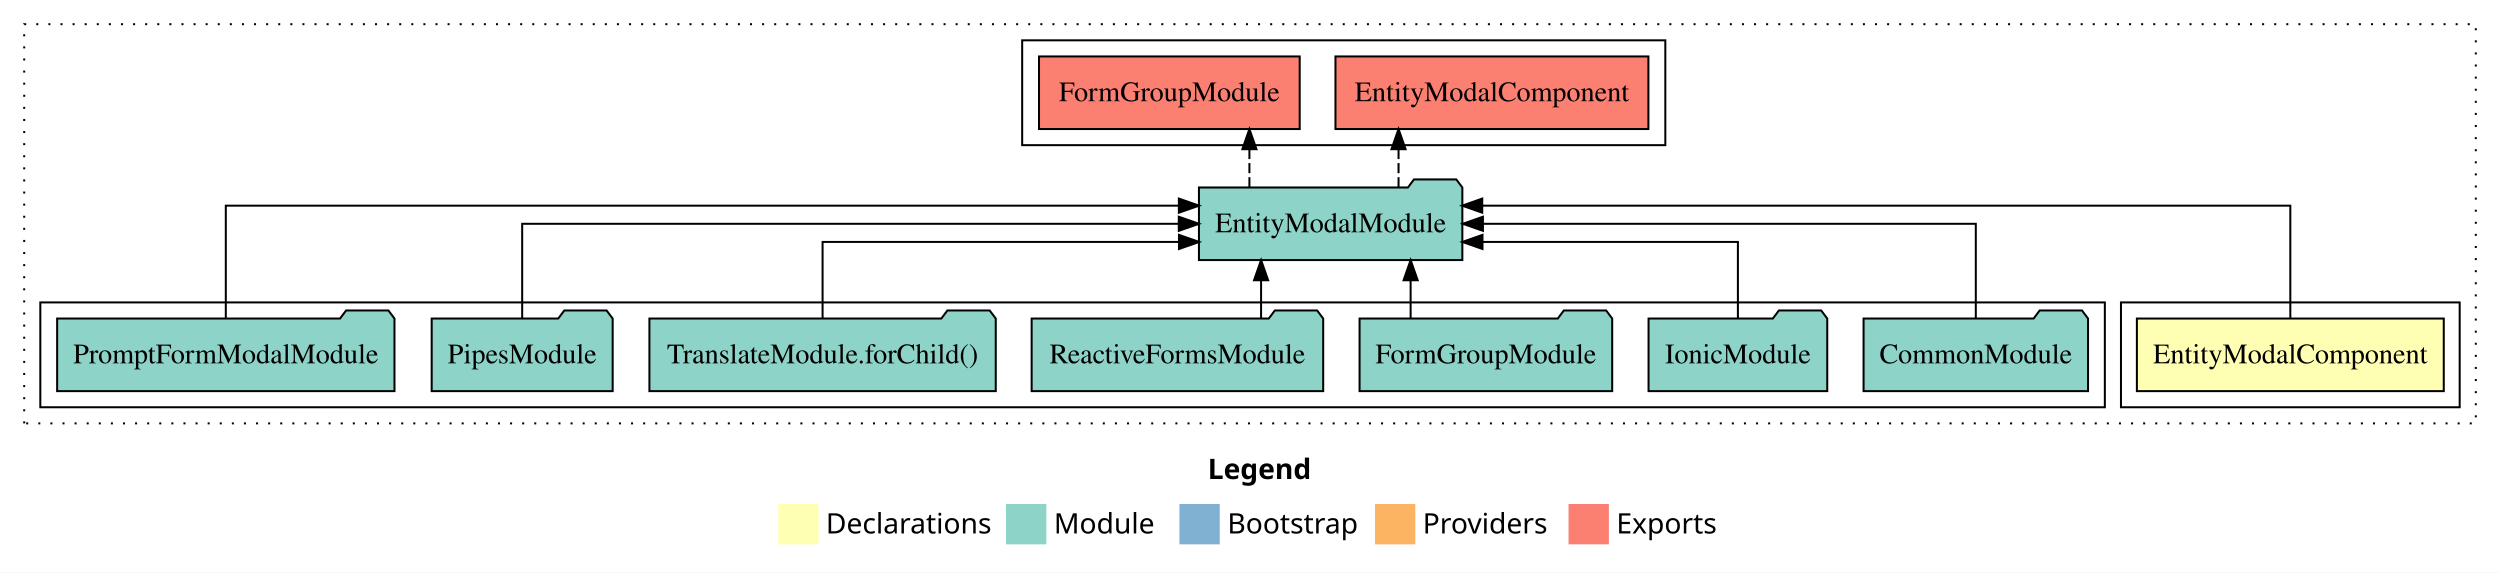
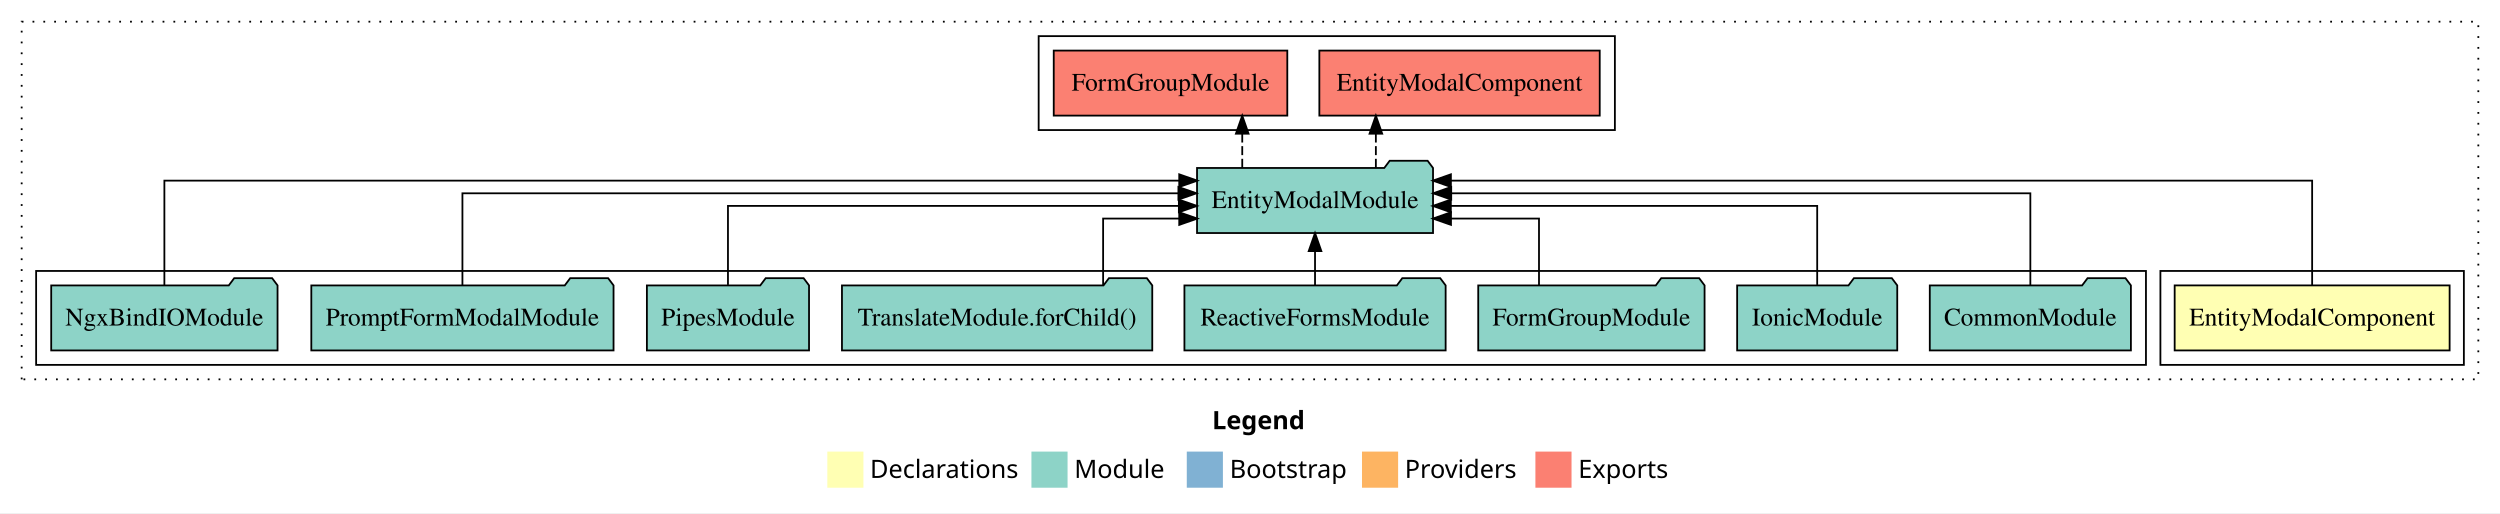
- <svg xmlns="http://www.w3.org/2000/svg" width="1240pt" height="284pt" viewBox="0.00 0.00 1240.00 284.00">
+ <svg xmlns="http://www.w3.org/2000/svg" width="1384pt" height="284pt" viewBox="0.00 0.00 1384.00 284.00">
  <g id="graph0" class="graph" transform="scale(1 1) rotate(0) translate(4 280)">
-     <polygon fill="#ffffff" stroke="transparent" points="-4,4 -4,-280 1236,-280 1236,4 -4,4" />
-     <text text-anchor="start" x="595.009" y="-42.4" font-family="sans-serif" font-weight="bold" font-size="14.00" fill="#000000">Legend</text>
-     <polygon fill="#ffffb3" stroke="transparent" points="382,-10 382,-30 402,-30 402,-10 382,-10" />
-     <text text-anchor="start" x="405.629" y="-15.4" font-family="sans-serif" font-size="14.00" fill="#000000">  Declarations</text>
-     <polygon fill="#8dd3c7" stroke="transparent" points="495,-10 495,-30 515,-30 515,-10 495,-10" />
-     <text text-anchor="start" x="518.725" y="-15.4" font-family="sans-serif" font-size="14.00" fill="#000000">  Module</text>
-     <polygon fill="#80b1d3" stroke="transparent" points="581,-10 581,-30 601,-30 601,-10 581,-10" />
-     <text text-anchor="start" x="604.781" y="-15.4" font-family="sans-serif" font-size="14.00" fill="#000000">  Bootstrap</text>
-     <polygon fill="#fdb462" stroke="transparent" points="678,-10 678,-30 698,-30 698,-10 678,-10" />
-     <text text-anchor="start" x="701.673" y="-15.4" font-family="sans-serif" font-size="14.00" fill="#000000">  Providers</text>
-     <polygon fill="#fb8072" stroke="transparent" points="774,-10 774,-30 794,-30 794,-10 774,-10" />
-     <text text-anchor="start" x="797.726" y="-15.4" font-family="sans-serif" font-size="14.00" fill="#000000">  Exports</text>
+     <polygon fill="#ffffff" stroke="transparent" points="-4,4 -4,-280 1380,-280 1380,4 -4,4" />
+     <text text-anchor="start" x="667.009" y="-42.4" font-family="sans-serif" font-weight="bold" font-size="14.00" fill="#000000">Legend</text>
+     <polygon fill="#ffffb3" stroke="transparent" points="454,-10 454,-30 474,-30 474,-10 454,-10" />
+     <text text-anchor="start" x="477.629" y="-15.4" font-family="sans-serif" font-size="14.00" fill="#000000">  Declarations</text>
+     <polygon fill="#8dd3c7" stroke="transparent" points="567,-10 567,-30 587,-30 587,-10 567,-10" />
+     <text text-anchor="start" x="590.725" y="-15.4" font-family="sans-serif" font-size="14.00" fill="#000000">  Module</text>
+     <polygon fill="#80b1d3" stroke="transparent" points="653,-10 653,-30 673,-30 673,-10 653,-10" />
+     <text text-anchor="start" x="676.781" y="-15.4" font-family="sans-serif" font-size="14.00" fill="#000000">  Bootstrap</text>
+     <polygon fill="#fdb462" stroke="transparent" points="750,-10 750,-30 770,-30 770,-10 750,-10" />
+     <text text-anchor="start" x="773.673" y="-15.4" font-family="sans-serif" font-size="14.00" fill="#000000">  Providers</text>
+     <polygon fill="#fb8072" stroke="transparent" points="846,-10 846,-30 866,-30 866,-10 846,-10" />
+     <text text-anchor="start" x="869.726" y="-15.4" font-family="sans-serif" font-size="14.00" fill="#000000">  Exports</text>
    <g id="clust1" class="cluster">
-       <polygon fill="none" stroke="#000000" stroke-dasharray="1,5" points="8,-70 8,-268 1224,-268 1224,-70 8,-70" />
+       <polygon fill="none" stroke="#000000" stroke-dasharray="1,5" points="8,-70 8,-268 1368,-268 1368,-70 8,-70" />
    </g>
    <g id="clust2" class="cluster">
-       <polygon fill="none" stroke="#000000" points="1048,-78 1048,-130 1216,-130 1216,-78 1048,-78" />
+       <polygon fill="none" stroke="#000000" points="1192,-78 1192,-130 1360,-130 1360,-78 1192,-78" />
    </g>
    <g id="clust4" class="cluster">
-       <polygon fill="none" stroke="#000000" points="16,-78 16,-130 1040,-130 1040,-78 16,-78" />
+       <polygon fill="none" stroke="#000000" points="16,-78 16,-130 1184,-130 1184,-78 16,-78" />
    </g>
    <g id="clust5" class="cluster">
-       <polygon fill="none" stroke="#000000" points="503,-208 503,-260 822,-260 822,-208 503,-208" />
+       <polygon fill="none" stroke="#000000" points="571,-208 571,-260 890,-260 890,-208 571,-208" />
    </g>
    <g id="node1" class="node">
-       <polygon fill="#ffffb3" stroke="#000000" points="1208.107,-122 1055.893,-122 1055.893,-86 1208.107,-86 1208.107,-122" />
-       <text text-anchor="middle" x="1132" y="-99.8" font-family="Times,serif" font-size="14.00" fill="#000000">EntityModalComponent</text>
+       <polygon fill="#ffffb3" stroke="#000000" points="1352.107,-122 1199.893,-122 1199.893,-86 1352.107,-86 1352.107,-122" />
+       <text text-anchor="middle" x="1276" y="-99.8" font-family="Times,serif" font-size="14.00" fill="#000000">EntityModalComponent</text>
    </g>
    <g id="node2" class="node">
-       <polygon fill="#8dd3c7" stroke="#000000" points="721.324,-187 718.324,-191 697.324,-191 694.324,-187 590.676,-187 590.676,-151 721.324,-151 721.324,-187" />
-       <text text-anchor="middle" x="656" y="-164.8" font-family="Times,serif" font-size="14.00" fill="#000000">EntityModalModule</text>
+       <polygon fill="#8dd3c7" stroke="#000000" points="789.324,-187 786.324,-191 765.324,-191 762.324,-187 658.676,-187 658.676,-151 789.324,-151 789.324,-187" />
+       <text text-anchor="middle" x="724" y="-164.8" font-family="Times,serif" font-size="14.00" fill="#000000">EntityModalModule</text>
    </g>
    <g id="edge1" class="edge">
-       <path fill="none" stroke="#000000" d="M1132,-122.292C1132,-144.206 1132,-178 1132,-178 1132,-178 731.188,-178 731.188,-178" />
-       <polygon fill="#000000" stroke="#000000" points="731.188,-174.5 721.188,-178 731.188,-181.5 731.188,-174.5" />
+       <path fill="none" stroke="#000000" d="M1276,-122.011C1276,-144.485 1276,-180 1276,-180 1276,-180 799.217,-180 799.217,-180" />
+       <polygon fill="#000000" stroke="#000000" points="799.217,-176.5 789.217,-180 799.217,-183.5 799.217,-176.5" />
+     </g>
+     <g id="node11" class="node">
+       <polygon fill="#fb8072" stroke="#000000" points="881.607,-252 726.393,-252 726.393,-216 881.607,-216 881.607,-252" />
+       <text text-anchor="middle" x="804" y="-229.8" font-family="Times,serif" font-size="14.00" fill="#000000">EntityModalComponent </text>
+     </g>
+     <g id="edge10" class="edge">
+       <path fill="none" stroke="#000000" stroke-dasharray="5,2" d="M757.679,-187.106C757.679,-187.106 757.679,-205.991 757.679,-205.991" />
+       <polygon fill="#000000" stroke="#000000" points="754.179,-205.991 757.679,-215.991 761.179,-205.991 754.179,-205.991" />
+     </g>
+     <g id="node12" class="node">
+       <polygon fill="#fb8072" stroke="#000000" points="708.651,-252 579.349,-252 579.349,-216 708.651,-216 708.651,-252" />
+       <text text-anchor="middle" x="644" y="-229.8" font-family="Times,serif" font-size="14.00" fill="#000000">FormGroupModule </text>
+     </g>
+     <g id="edge11" class="edge">
+       <path fill="none" stroke="#000000" stroke-dasharray="5,2" d="M683.707,-187.106C683.707,-187.106 683.707,-205.991 683.707,-205.991" />
+       <polygon fill="#000000" stroke="#000000" points="680.207,-205.991 683.707,-215.991 687.207,-205.991 680.207,-205.991" />
+     </g>
+     <g id="node3" class="node">
+       <polygon fill="#8dd3c7" stroke="#000000" points="1175.668,-122 1172.668,-126 1151.668,-126 1148.668,-122 1064.332,-122 1064.332,-86 1175.668,-86 1175.668,-122" />
+       <text text-anchor="middle" x="1120" y="-99.8" font-family="Times,serif" font-size="14.00" fill="#000000">CommonModule</text>
+     </g>
+     <g id="edge2" class="edge">
+       <path fill="none" stroke="#000000" d="M1120,-122.129C1120,-142.572 1120,-173 1120,-173 1120,-173 799.391,-173 799.391,-173" />
+       <polygon fill="#000000" stroke="#000000" points="799.391,-169.5 789.391,-173 799.391,-176.5 799.391,-169.5" />
+     </g>
+     <g id="node4" class="node">
+       <polygon fill="#8dd3c7" stroke="#000000" points="1046.316,-122 1043.316,-126 1022.316,-126 1019.316,-122 957.684,-122 957.684,-86 1046.316,-86 1046.316,-122" />
+       <text text-anchor="middle" x="1002" y="-99.8" font-family="Times,serif" font-size="14.00" fill="#000000">IonicModule</text>
+     </g>
+     <g id="edge3" class="edge">
+       <path fill="none" stroke="#000000" d="M1002,-122.267C1002,-140.555 1002,-166 1002,-166 1002,-166 799.179,-166 799.179,-166" />
+       <polygon fill="#000000" stroke="#000000" points="799.179,-162.5 789.179,-166 799.179,-169.5 799.179,-162.5" />
+     </g>
+     <g id="node5" class="node">
+       <polygon fill="#8dd3c7" stroke="#000000" points="939.651,-122 936.651,-126 915.651,-126 912.651,-122 814.349,-122 814.349,-86 939.651,-86 939.651,-122" />
+       <text text-anchor="middle" x="877" y="-99.8" font-family="Times,serif" font-size="14.00" fill="#000000">FormGroupModule</text>
+     </g>
+     <g id="edge4" class="edge">
+       <path fill="none" stroke="#000000" d="M847.989,-122.009C847.989,-138.049 847.989,-159 847.989,-159 847.989,-159 799.262,-159 799.262,-159" />
+       <polygon fill="#000000" stroke="#000000" points="799.262,-155.5 789.262,-159 799.262,-162.5 799.262,-155.5" />
+     </g>
+     <g id="node6" class="node">
+       <polygon fill="#8dd3c7" stroke="#000000" points="796.305,-122 793.305,-126 772.305,-126 769.305,-122 651.695,-122 651.695,-86 796.305,-86 796.305,-122" />
+       <text text-anchor="middle" x="724" y="-99.8" font-family="Times,serif" font-size="14.00" fill="#000000">ReactiveFormsModule</text>
+     </g>
+     <g id="edge5" class="edge">
+       <path fill="none" stroke="#000000" d="M724,-122.106C724,-122.106 724,-140.991 724,-140.991" />
+       <polygon fill="#000000" stroke="#000000" points="720.5,-140.991 724,-150.991 727.5,-140.991 720.5,-140.991" />
+     </g>
+     <g id="node7" class="node">
+       <polygon fill="#8dd3c7" stroke="#000000" points="633.893,-122 630.893,-126 609.893,-126 606.893,-122 462.107,-122 462.107,-86 633.893,-86 633.893,-122" />
+       <text text-anchor="middle" x="548" y="-99.8" font-family="Times,serif" font-size="14.00" fill="#000000">TranslateModule.forChild()</text>
+     </g>
+     <g id="edge6" class="edge">
+       <path fill="none" stroke="#000000" d="M606.686,-122.009C606.686,-138.049 606.686,-159 606.686,-159 606.686,-159 648.824,-159 648.824,-159" />
+       <polygon fill="#000000" stroke="#000000" points="648.825,-162.5 658.824,-159 648.824,-155.5 648.825,-162.5" />
+     </g>
+     <g id="node8" class="node">
+       <polygon fill="#8dd3c7" stroke="#000000" points="443.882,-122 440.882,-126 419.882,-126 416.882,-122 354.118,-122 354.118,-86 443.882,-86 443.882,-122" />
+       <text text-anchor="middle" x="399" y="-99.8" font-family="Times,serif" font-size="14.00" fill="#000000">PipesModule</text>
+     </g>
+     <g id="edge7" class="edge">
+       <path fill="none" stroke="#000000" d="M399,-122.267C399,-140.555 399,-166 399,-166 399,-166 648.622,-166 648.622,-166" />
+       <polygon fill="#000000" stroke="#000000" points="648.622,-169.5 658.622,-166 648.622,-162.5 648.622,-169.5" />
+     </g>
+     <g id="node9" class="node">
+       <polygon fill="#8dd3c7" stroke="#000000" points="335.658,-122 332.658,-126 311.658,-126 308.658,-122 168.342,-122 168.342,-86 335.658,-86 335.658,-122" />
+       <text text-anchor="middle" x="252" y="-99.8" font-family="Times,serif" font-size="14.00" fill="#000000">PromptFormModalModule</text>
+     </g>
+     <g id="edge8" class="edge">
+       <path fill="none" stroke="#000000" d="M252,-122.129C252,-142.572 252,-173 252,-173 252,-173 648.37,-173 648.37,-173" />
+       <polygon fill="#000000" stroke="#000000" points="648.37,-176.5 658.37,-173 648.37,-169.5 648.37,-176.5" />
    </g>
    <g id="node10" class="node">
-       <polygon fill="#fb8072" stroke="#000000" points="813.607,-252 658.393,-252 658.393,-216 813.607,-216 813.607,-252" />
-       <text text-anchor="middle" x="736" y="-229.8" font-family="Times,serif" font-size="14.00" fill="#000000">EntityModalComponent </text>
+       <polygon fill="#8dd3c7" stroke="#000000" points="149.651,-122 146.651,-126 125.651,-126 122.651,-122 24.349,-122 24.349,-86 149.651,-86 149.651,-122" />
+       <text text-anchor="middle" x="87" y="-99.8" font-family="Times,serif" font-size="14.00" fill="#000000">NgxBindIOModule</text>
    </g>
    <g id="edge9" class="edge">
-       <path fill="none" stroke="#000000" stroke-dasharray="5,2" d="M689.679,-187.106C689.679,-187.106 689.679,-205.991 689.679,-205.991" />
-       <polygon fill="#000000" stroke="#000000" points="686.179,-205.991 689.679,-215.991 693.179,-205.991 686.179,-205.991" />
-     </g>
-     <g id="node11" class="node">
-       <polygon fill="#fb8072" stroke="#000000" points="640.651,-252 511.349,-252 511.349,-216 640.651,-216 640.651,-252" />
-       <text text-anchor="middle" x="576" y="-229.8" font-family="Times,serif" font-size="14.00" fill="#000000">FormGroupModule </text>
-     </g>
-     <g id="edge10" class="edge">
-       <path fill="none" stroke="#000000" stroke-dasharray="5,2" d="M615.707,-187.106C615.707,-187.106 615.707,-205.991 615.707,-205.991" />
-       <polygon fill="#000000" stroke="#000000" points="612.207,-205.991 615.707,-215.991 619.207,-205.991 612.207,-205.991" />
-     </g>
-     <g id="node3" class="node">
-       <polygon fill="#8dd3c7" stroke="#000000" points="1031.668,-122 1028.668,-126 1007.668,-126 1004.668,-122 920.332,-122 920.332,-86 1031.668,-86 1031.668,-122" />
-       <text text-anchor="middle" x="976" y="-99.8" font-family="Times,serif" font-size="14.00" fill="#000000">CommonModule</text>
-     </g>
-     <g id="edge2" class="edge">
-       <path fill="none" stroke="#000000" d="M976,-122.106C976,-141.339 976,-169 976,-169 976,-169 731.529,-169 731.529,-169" />
-       <polygon fill="#000000" stroke="#000000" points="731.529,-165.5 721.529,-169 731.529,-172.5 731.529,-165.5" />
-     </g>
-     <g id="node4" class="node">
-       <polygon fill="#8dd3c7" stroke="#000000" points="902.316,-122 899.316,-126 878.316,-126 875.316,-122 813.684,-122 813.684,-86 902.316,-86 902.316,-122" />
-       <text text-anchor="middle" x="858" y="-99.8" font-family="Times,serif" font-size="14.00" fill="#000000">IonicModule</text>
-     </g>
-     <g id="edge3" class="edge">
-       <path fill="none" stroke="#000000" d="M858,-122.027C858,-138.398 858,-160 858,-160 858,-160 731.305,-160 731.305,-160" />
-       <polygon fill="#000000" stroke="#000000" points="731.305,-156.5 721.305,-160 731.305,-163.5 731.305,-156.5" />
-     </g>
-     <g id="node5" class="node">
-       <polygon fill="#8dd3c7" stroke="#000000" points="795.651,-122 792.651,-126 771.651,-126 768.651,-122 670.349,-122 670.349,-86 795.651,-86 795.651,-122" />
-       <text text-anchor="middle" x="733" y="-99.8" font-family="Times,serif" font-size="14.00" fill="#000000">FormGroupModule</text>
-     </g>
-     <g id="edge4" class="edge">
-       <path fill="none" stroke="#000000" d="M695.668,-122.106C695.668,-122.106 695.668,-140.991 695.668,-140.991" />
-       <polygon fill="#000000" stroke="#000000" points="692.168,-140.991 695.668,-150.991 699.168,-140.991 692.168,-140.991" />
-     </g>
-     <g id="node6" class="node">
-       <polygon fill="#8dd3c7" stroke="#000000" points="652.305,-122 649.305,-126 628.305,-126 625.305,-122 507.695,-122 507.695,-86 652.305,-86 652.305,-122" />
-       <text text-anchor="middle" x="580" y="-99.8" font-family="Times,serif" font-size="14.00" fill="#000000">ReactiveFormsModule</text>
-     </g>
-     <g id="edge5" class="edge">
-       <path fill="none" stroke="#000000" d="M621.495,-122.106C621.495,-122.106 621.495,-140.991 621.495,-140.991" />
-       <polygon fill="#000000" stroke="#000000" points="617.995,-140.991 621.495,-150.991 624.995,-140.991 617.995,-140.991" />
-     </g>
-     <g id="node7" class="node">
-       <polygon fill="#8dd3c7" stroke="#000000" points="489.893,-122 486.893,-126 465.893,-126 462.893,-122 318.107,-122 318.107,-86 489.893,-86 489.893,-122" />
-       <text text-anchor="middle" x="404" y="-99.8" font-family="Times,serif" font-size="14.00" fill="#000000">TranslateModule.forChild()</text>
-     </g>
-     <g id="edge6" class="edge">
-       <path fill="none" stroke="#000000" d="M404,-122.027C404,-138.398 404,-160 404,-160 404,-160 580.776,-160 580.776,-160" />
-       <polygon fill="#000000" stroke="#000000" points="580.776,-163.5 590.776,-160 580.776,-156.5 580.776,-163.5" />
-     </g>
-     <g id="node8" class="node">
-       <polygon fill="#8dd3c7" stroke="#000000" points="299.882,-122 296.882,-126 275.882,-126 272.882,-122 210.118,-122 210.118,-86 299.882,-86 299.882,-122" />
-       <text text-anchor="middle" x="255" y="-99.8" font-family="Times,serif" font-size="14.00" fill="#000000">PipesModule</text>
-     </g>
-     <g id="edge7" class="edge">
-       <path fill="none" stroke="#000000" d="M255,-122.106C255,-141.339 255,-169 255,-169 255,-169 580.68,-169 580.68,-169" />
-       <polygon fill="#000000" stroke="#000000" points="580.68,-172.5 590.68,-169 580.68,-165.5 580.68,-172.5" />
-     </g>
-     <g id="node9" class="node">
-       <polygon fill="#8dd3c7" stroke="#000000" points="191.658,-122 188.658,-126 167.658,-126 164.658,-122 24.342,-122 24.342,-86 191.658,-86 191.658,-122" />
-       <text text-anchor="middle" x="108" y="-99.8" font-family="Times,serif" font-size="14.00" fill="#000000">PromptFormModalModule</text>
-     </g>
-     <g id="edge8" class="edge">
-       <path fill="none" stroke="#000000" d="M108,-122.292C108,-144.206 108,-178 108,-178 108,-178 580.714,-178 580.714,-178" />
-       <polygon fill="#000000" stroke="#000000" points="580.714,-181.5 590.714,-178 580.714,-174.5 580.714,-181.5" />
+       <path fill="none" stroke="#000000" d="M87,-122.011C87,-144.485 87,-180 87,-180 87,-180 648.823,-180 648.823,-180" />
+       <polygon fill="#000000" stroke="#000000" points="648.823,-183.5 658.823,-180 648.823,-176.5 648.823,-183.5" />
    </g>
  </g>
</svg>
